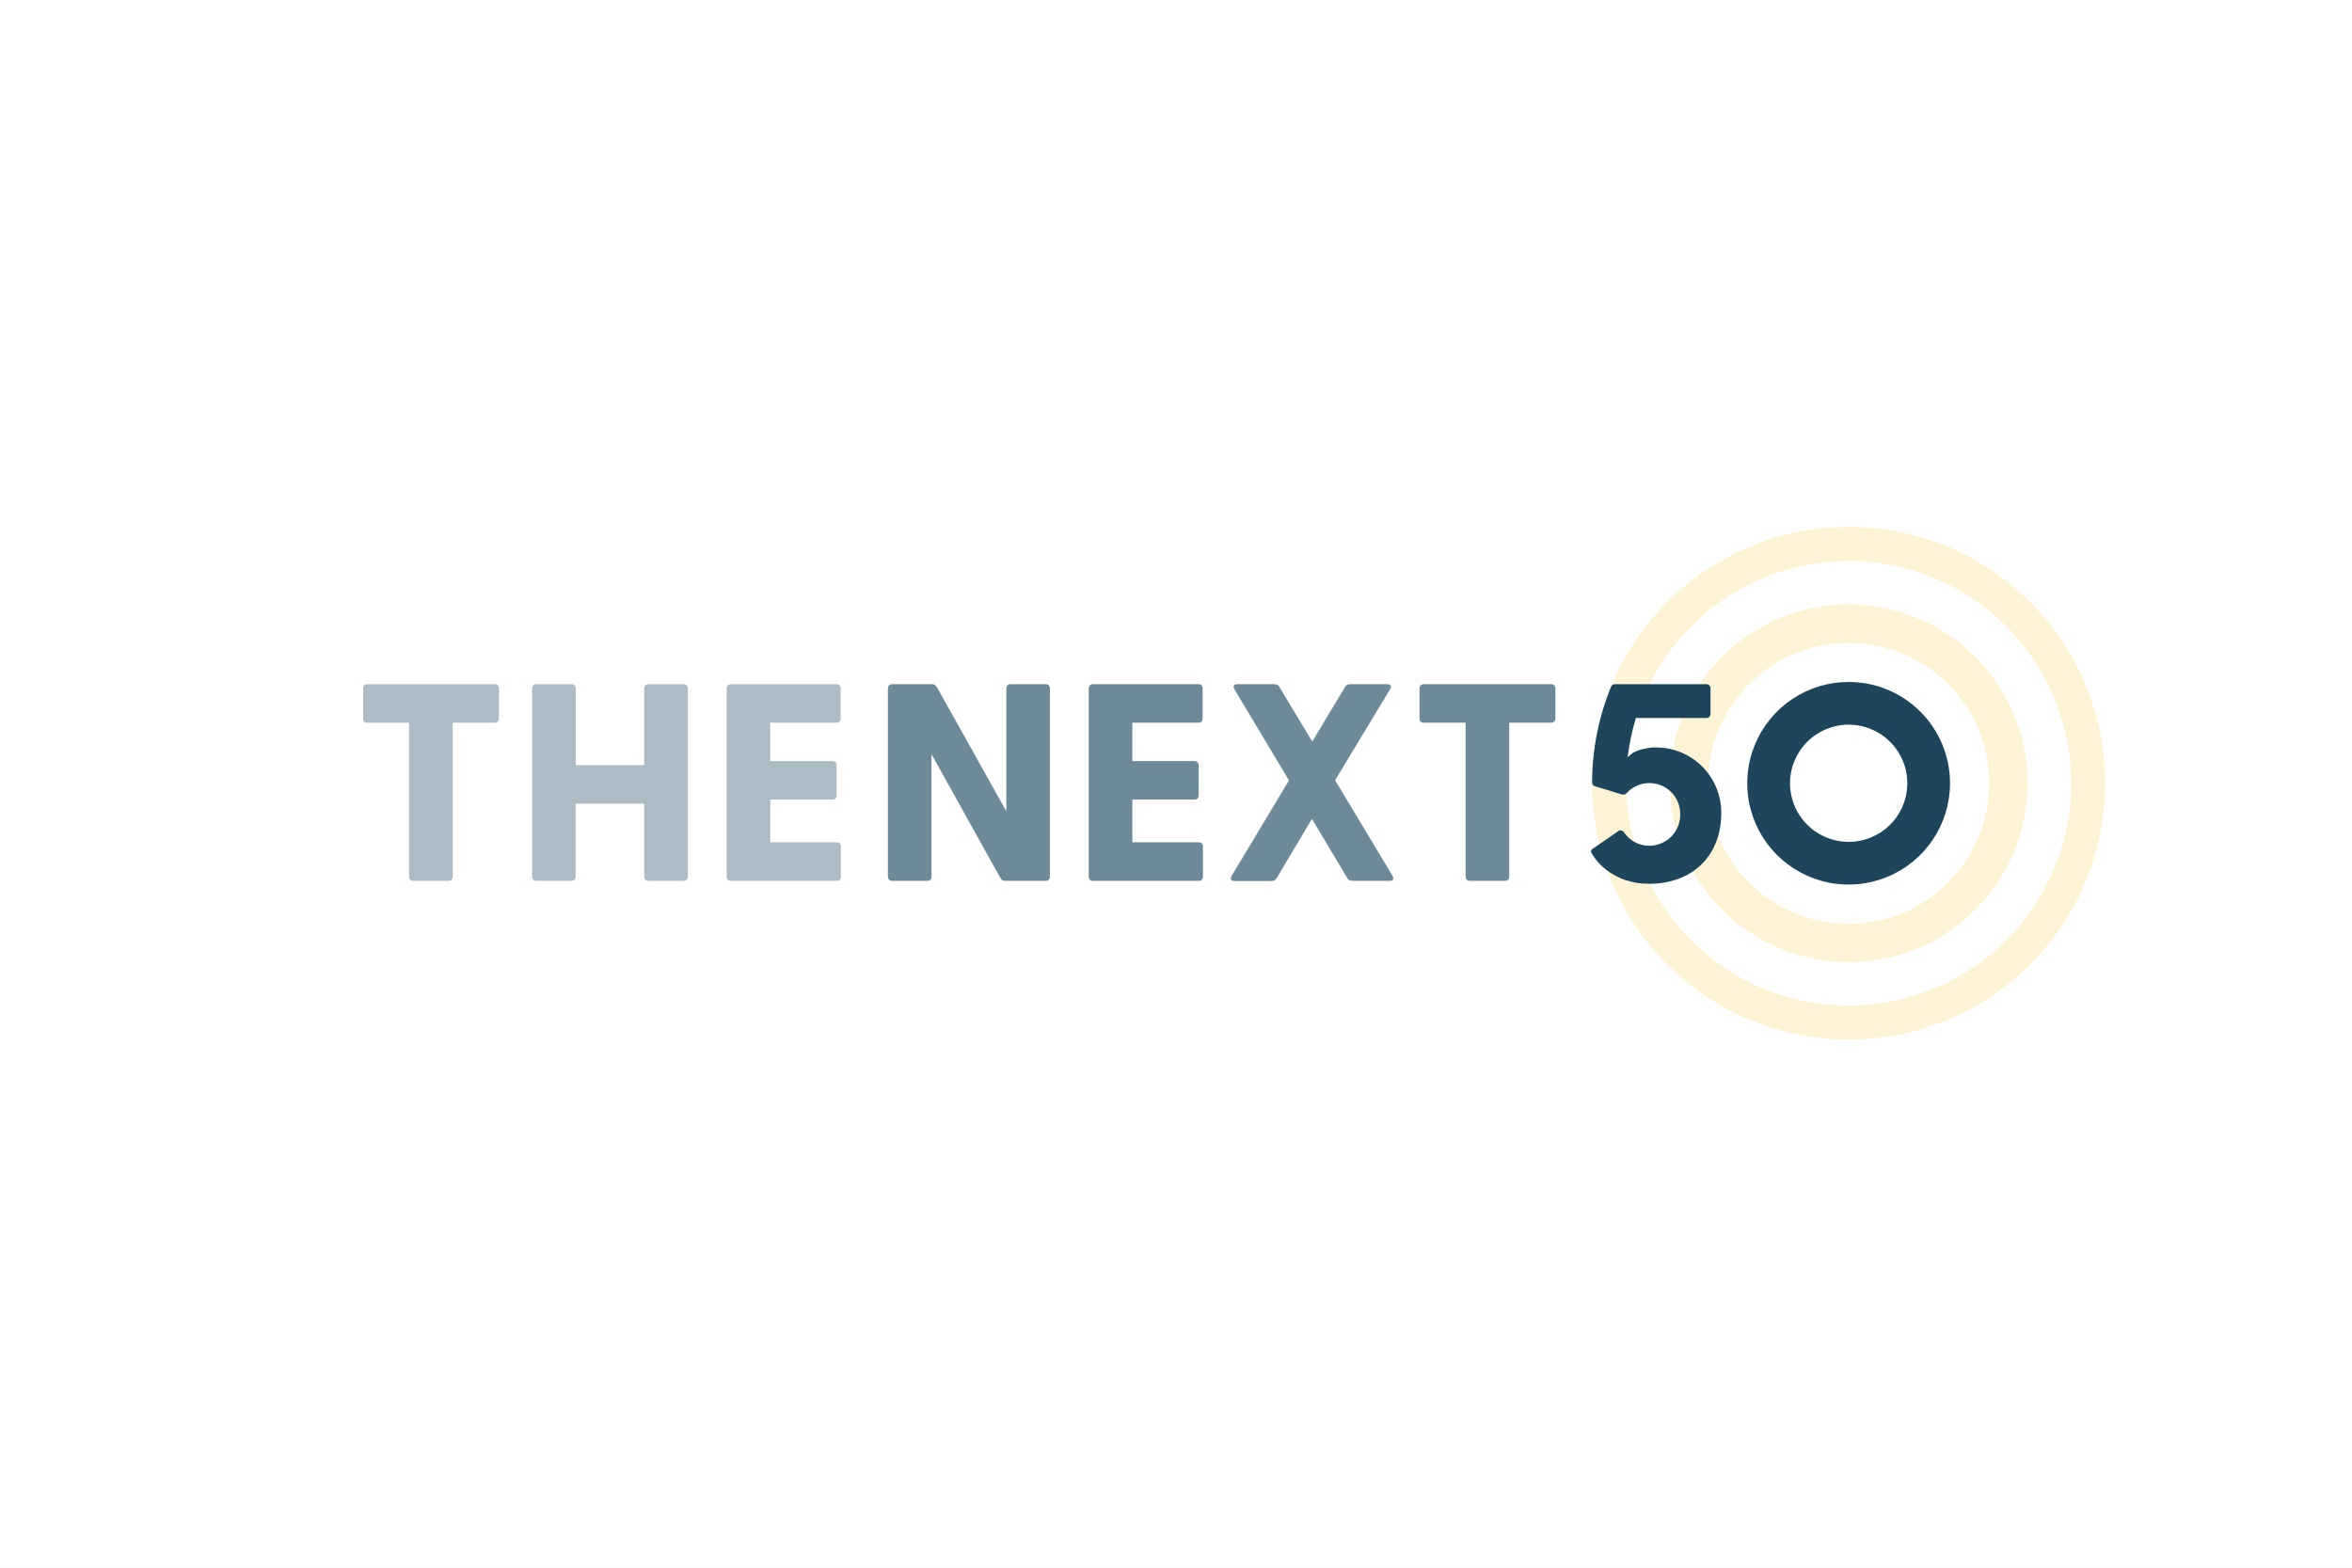
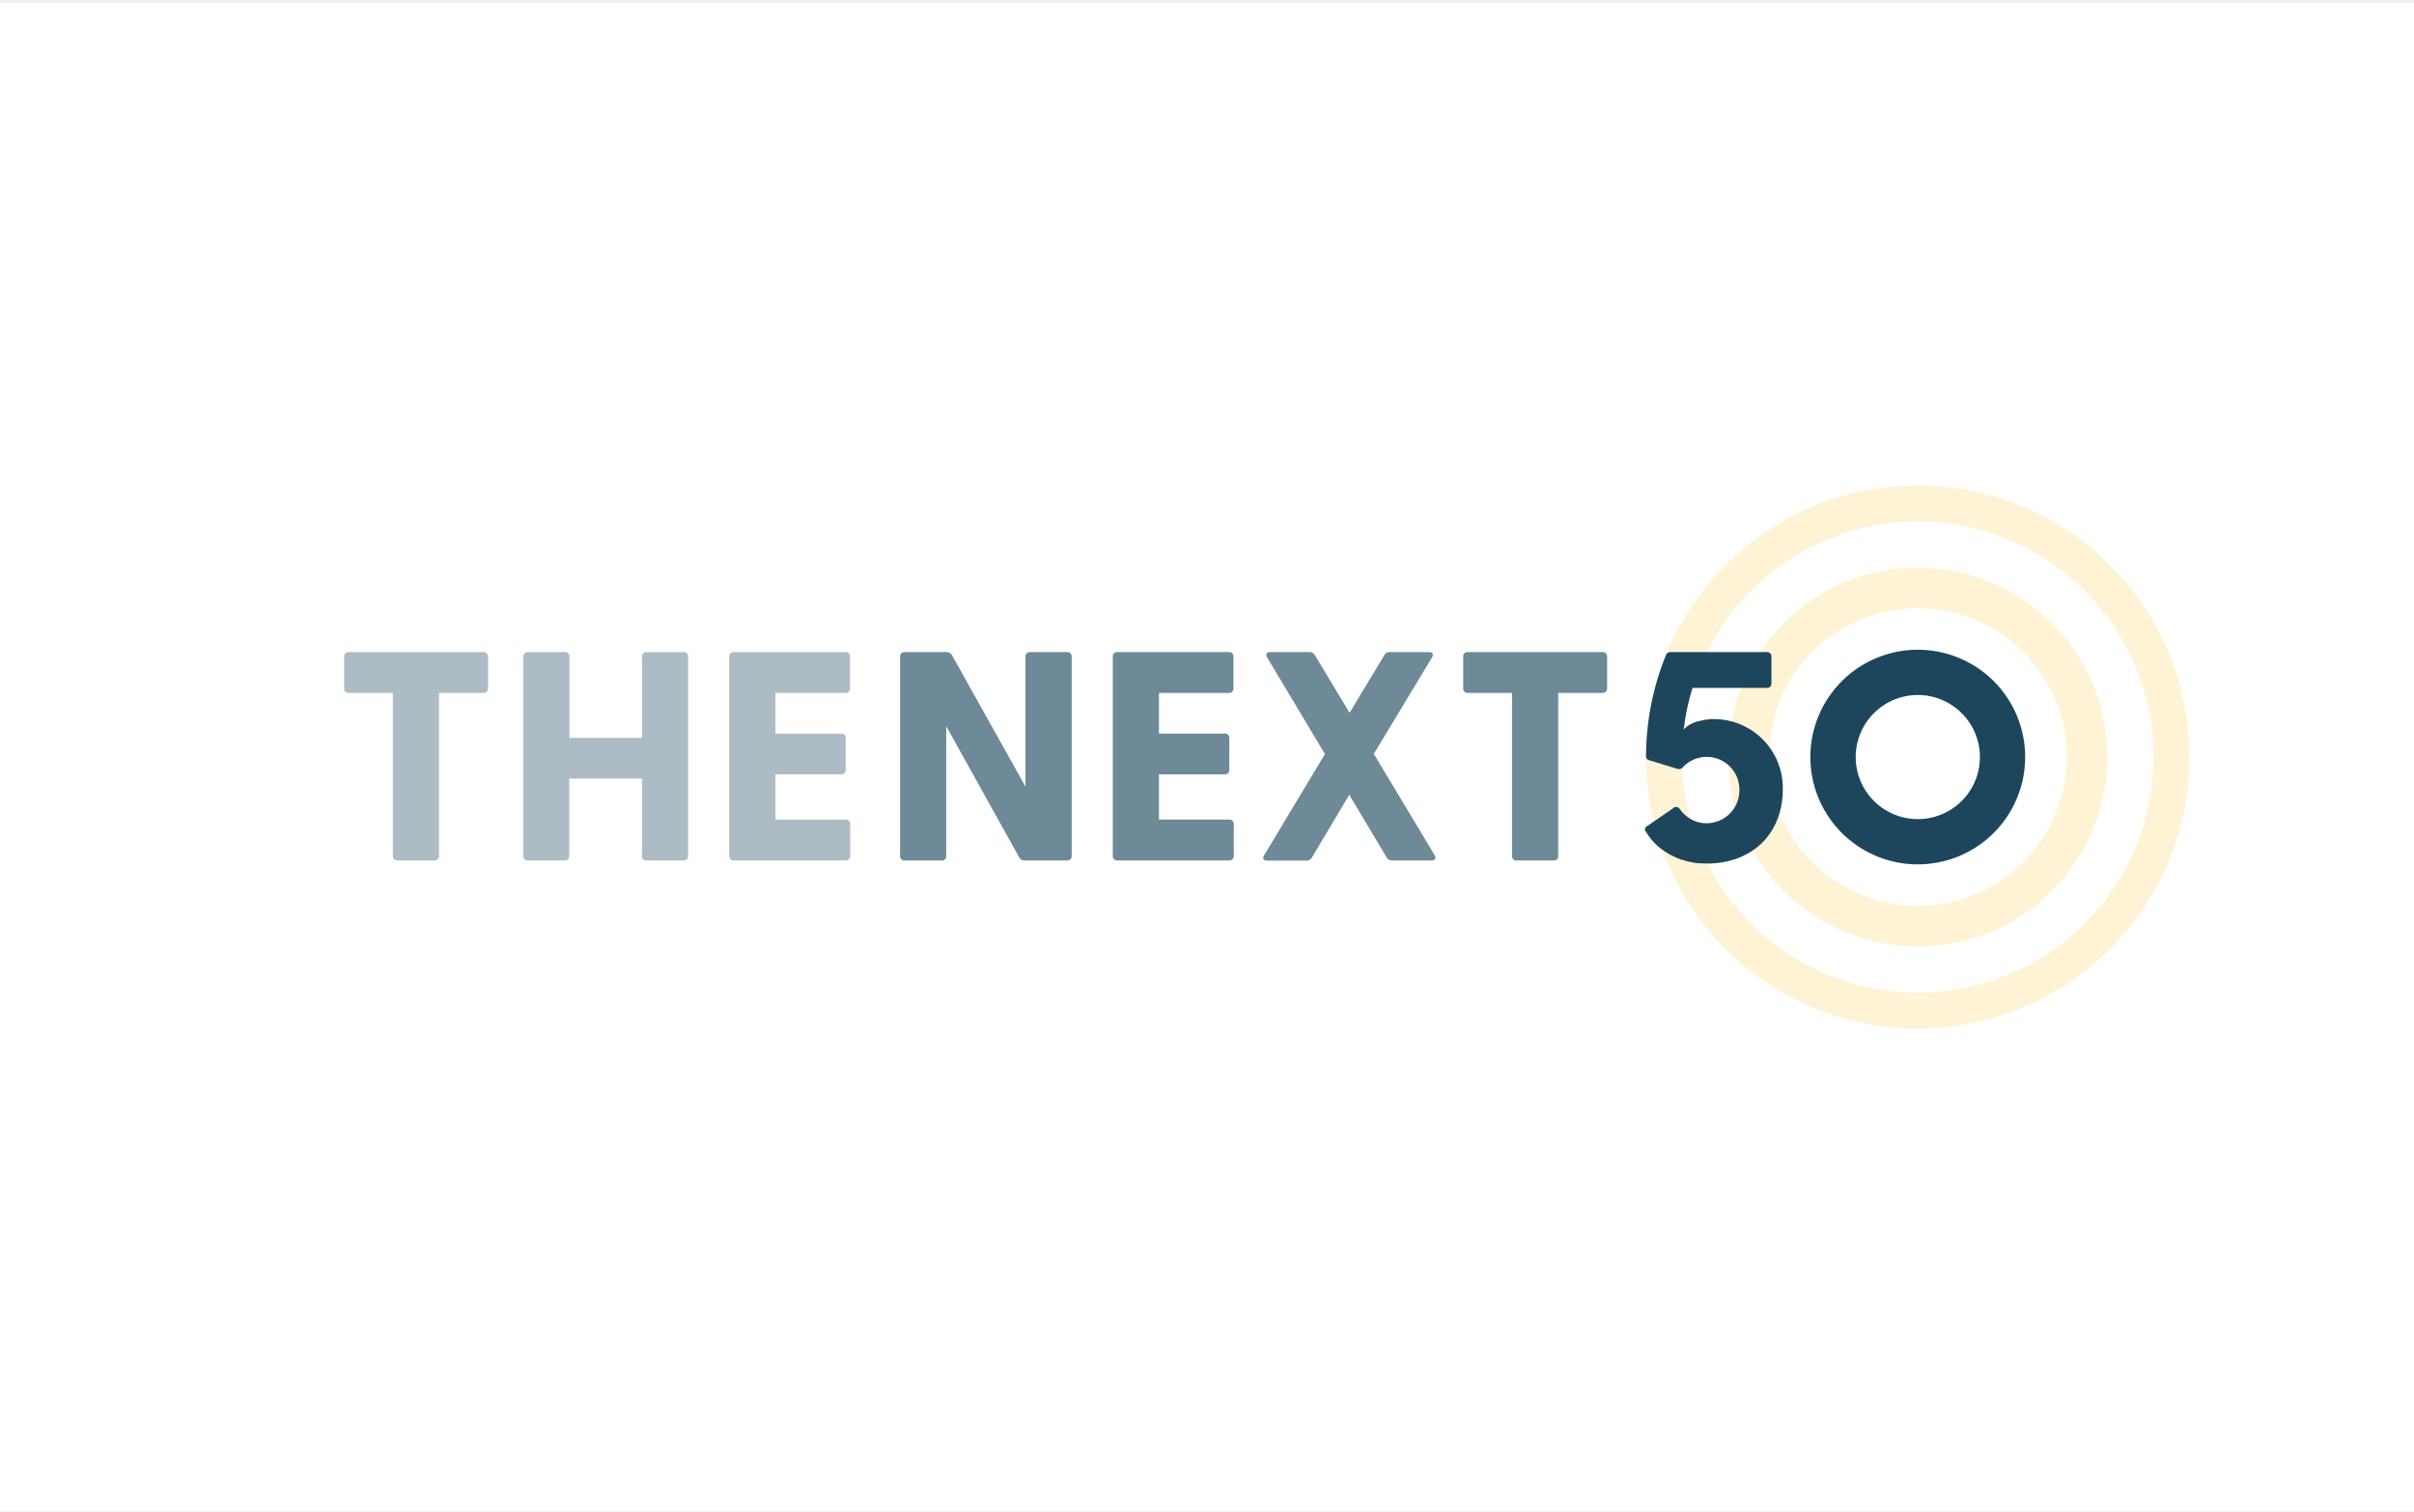
- <svg xmlns="http://www.w3.org/2000/svg" fill="none" height="1080" viewBox="0 0 1620 1080" width="1620">
+ <svg xmlns="http://www.w3.org/2000/svg" fill="none" height="501" viewBox="0 0 800 501" width="800">
  <clipPath id="a">
-     <path d="m250 363h1200v353.165h-1200z" />
+     <path d="m114 160.9h611.613v180h-611.613z" />
  </clipPath>
-   <path d="m0 0h1620v1080h-1620z" fill="#fff" />
+   <path d="m0 .9h800v500h-800z" fill="#fff" />
  <g clip-path="url(#a)">
    <g fill="#1d465c" opacity=".6">
-       <path d="m343.636 474.257v20.716c.023.387-.036.775-.173 1.138-.138.363-.351.693-.626.968-.275.274-.605.487-.968.625-.363.137-.752.196-1.139.173h-28.931v106.062c.024.388-.035.776-.173 1.139s-.351.692-.626.967c-.274.274-.604.488-.967.625-.364.138-.752.197-1.14.173h-24.216c-.388.024-.776-.035-1.139-.173-.364-.137-.693-.351-.968-.625-.275-.275-.488-.604-.626-.967s-.197-.751-.173-1.139v-106.062h-28.866c-.388.023-.776-.036-1.139-.173-.363-.138-.693-.351-.968-.625-.275-.275-.488-.605-.626-.968-.137-.363-.196-.751-.173-1.138v-20.716c-.023-.387.036-.775.173-1.138.138-.363.351-.693.626-.967.275-.275.605-.488.968-.626.363-.137.751-.196 1.139-.173h87.76c.393-.033.789.019 1.16.152s.709.345.991.621c.282.275.501.608.642.976.142.368.202.762.178 1.155z" opacity=".6" />
-       <path d="m473.757 474.257v129.682c.024.388-.035.776-.173 1.139-.137.363-.351.692-.625.967-.275.274-.605.488-.968.625-.363.138-.752.197-1.14.173h-24.216c-.388.024-.776-.035-1.139-.173-.364-.137-.693-.351-.968-.625-.275-.275-.488-.604-.626-.967-.137-.363-.196-.751-.173-1.139v-50.304h-47.27v50.304c.023.388-.036.776-.173 1.139-.138.363-.351.692-.626.967-.275.274-.605.488-.968.625-.363.138-.751.197-1.139.173h-24.087c-.388.024-.776-.035-1.14-.173-.363-.137-.693-.351-.967-.625-.275-.275-.488-.604-.626-.967s-.197-.751-.173-1.139v-129.682c-.024-.387.035-.775.173-1.138s.351-.693.626-.967c.274-.275.604-.488.967-.626.364-.137.752-.196 1.14-.173h24.216c.388-.023.776.036 1.139.173.364.138.694.351.968.626.275.274.488.604.626.967s.197.751.173 1.138v52.854h47.141v-52.854c-.023-.387.036-.775.173-1.138.138-.363.351-.693.626-.967.275-.275.604-.488.968-.626.363-.137.751-.196 1.139-.173h24.216c.388-.023.777.036 1.14.173.363.138.693.351.968.626.274.274.488.604.625.967.138.363.197.751.173 1.138z" opacity=".6" />
-       <path d="m579.148 583.224v20.715c.024.388-.035.776-.173 1.139s-.351.692-.626.967c-.275.274-.604.488-.968.625-.363.138-.751.197-1.139.173h-72.843c-.387.024-.776-.035-1.139-.173-.363-.137-.693-.351-.968-.625-.275-.275-.488-.604-.626-.967-.137-.363-.196-.751-.173-1.139v-129.682c-.023-.387.036-.775.173-1.138.138-.363.351-.693.626-.967.275-.275.605-.488.968-.626.363-.137.752-.196 1.139-.173h72.714c.388-.023.776.036 1.139.173.363.138.693.351.968.626.275.274.488.604.626.967.137.363.196.751.173 1.138v20.716c.023.387-.036.775-.173 1.138-.138.363-.351.693-.626.968-.275.274-.605.487-.968.625-.363.137-.751.196-1.139.173h-45.591v26.459h42.814c.388-.024.776.035 1.139.173.364.138.694.351.968.625.275.275.488.604.626.967s.197.752.173 1.139v20.683c.023.389-.036.779-.173 1.143-.138.365-.35.696-.625.973-.274.277-.603.493-.966.635-.364.141-.753.204-1.142.186h-42.814v29.395h45.591c.404-.045.812.001 1.197.134.384.132.734.348 1.024.632s.514.629.655 1.01.195.788.159 1.193z" opacity=".6" />
+       <path d="m161.724 217.605v10.559c.012.197-.018.395-.088.58s-.179.353-.319.493-.308.248-.493.319c-.185.07-.383.1-.581.088h-14.745v54.057c.012.198-.018.396-.088.581-.071.185-.179.353-.319.493-.14.139-.309.248-.494.318s-.383.1-.58.088h-12.343c-.197.012-.395-.018-.581-.088-.185-.07-.353-.179-.493-.318-.14-.14-.249-.308-.319-.493s-.1-.383-.088-.581v-54.057h-14.712c-.198.012-.396-.018-.581-.088-.185-.071-.353-.179-.493-.319s-.249-.308-.319-.493-.1-.383-.088-.58v-10.559c-.012-.197.018-.395.088-.58s.179-.353.319-.493.308-.248.493-.319c.185-.07.383-.1.581-.088h44.729c.2-.017.402.01.591.078s.361.175.505.316c.144.14.256.31.328.498.072.187.103.388.09.588z" opacity=".6" />
+       <path d="m228.044 217.605v66.096c.012.198-.018.396-.088.581s-.179.353-.319.493c-.14.139-.308.248-.493.318s-.383.1-.581.088h-12.343c-.197.012-.395-.018-.58-.088s-.354-.179-.494-.318c-.14-.14-.248-.308-.318-.493-.071-.185-.101-.383-.089-.581v-25.639h-24.092v25.639c.012.198-.018.396-.089.581-.07.185-.178.353-.318.493-.14.139-.309.248-.494.318s-.383.1-.58.088h-12.277c-.198.012-.396-.018-.581-.088s-.353-.179-.493-.318c-.14-.14-.249-.308-.319-.493s-.1-.383-.088-.581v-66.096c-.012-.197.018-.395.088-.58s.179-.353.319-.493.308-.248.493-.319c.185-.07.383-.1.581-.088h12.342c.198-.012.396.018.581.088.185.071.353.179.493.319s.249.308.319.493c.071.185.101.383.089.58v26.939h24.026v-26.939c-.012-.197.018-.395.089-.58.07-.185.178-.353.318-.493s.309-.248.494-.319c.185-.07.383-.1.58-.088h12.343c.198-.012.396.018.581.088.185.071.353.179.493.319s.249.308.319.493.1.383.088.58z" opacity=".6" />
+       <path d="m281.759 273.143v10.558c.012.198-.018.396-.088.581s-.179.353-.319.493c-.14.139-.308.248-.493.318s-.383.1-.581.088h-37.126c-.198.012-.396-.018-.581-.088s-.353-.179-.493-.318c-.14-.14-.249-.308-.319-.493s-.1-.383-.088-.581v-66.096c-.012-.197.018-.395.088-.58s.179-.353.319-.493.308-.248.493-.319c.185-.07.383-.1.581-.088h37.06c.198-.012.396.018.581.088.185.071.353.179.493.319s.249.308.319.493.1.383.088.58v10.559c.012.197-.018.395-.088.58s-.179.353-.319.493-.308.248-.493.319c-.185.07-.383.1-.581.088h-23.237v13.485h21.822c.197-.012.395.018.581.089.185.07.353.178.493.318s.249.308.319.493.1.383.088.58v10.542c.012.198-.018.397-.088.583s-.179.355-.319.496c-.139.141-.307.251-.492.323s-.384.104-.582.095h-21.822v14.982h23.237c.206-.023.414.001.61.068.196.068.374.178.522.322.148.145.262.321.334.515s.099.402.081.608z" opacity=".6" />
    </g>
    <g fill="#1d465c" opacity=".8">
-       <path d="m723.155 474.257v129.682c.023.388-.036.776-.173 1.139-.138.363-.351.692-.626.967s-.604.488-.968.625c-.363.138-.751.197-1.139.173h-27.51c-.717.082-1.442-.049-2.084-.376-.643-.327-1.176-.836-1.532-1.463l-47.529-85.444v84.379c.024.388-.035.776-.173 1.139s-.351.692-.625.967c-.275.275-.605.488-.968.625-.364.138-.752.197-1.14.173h-24.216c-.388.024-.776-.035-1.139-.173-.364-.137-.693-.35-.968-.625s-.488-.604-.626-.967c-.137-.363-.196-.751-.173-1.139v-129.682c-.023-.387.036-.775.173-1.138.138-.363.351-.693.626-.967.275-.275.604-.488.968-.626.363-.137.751-.196 1.139-.173h27.316c.706-.046 1.41.112 2.029.455.618.344 1.125.858 1.458 1.481l47.852 85.573v-84.605c-.024-.387.035-.775.173-1.138s.351-.693.625-.967c.275-.275.605-.488.968-.626.364-.137.752-.196 1.14-.173h24.216c.388-.023.776.036 1.139.173.364.138.693.351.968.626.275.274.488.604.626.967.137.363.196.751.173 1.138z" opacity=".8" />
-       <path d="m828.544 583.224v20.715c.024.388-.035.776-.173 1.139s-.351.692-.626.967c-.275.274-.604.488-.968.625-.363.138-.751.197-1.139.173h-72.843c-.387.024-.776-.035-1.139-.173-.363-.137-.693-.351-.968-.625-.275-.275-.488-.604-.626-.967-.137-.363-.196-.751-.173-1.139v-129.682c-.023-.387.036-.775.173-1.138.138-.363.351-.693.626-.967.275-.275.605-.488.968-.626.363-.137.752-.196 1.139-.173h72.649c.388-.023.776.036 1.14.173.363.138.693.351.967.626.275.274.488.604.626.967s.197.751.173 1.138v20.716c.024.387-.035.775-.173 1.138s-.351.693-.626.968c-.274.274-.604.487-.967.625-.364.137-.752.196-1.14.173h-45.526v26.459h42.814c.388-.024.776.035 1.139.173.364.138.694.351.968.625.275.275.488.604.626.967s.197.752.173 1.139v20.683c.023.389-.036.779-.173 1.143-.138.365-.35.696-.625.973-.274.277-.603.493-.966.635-.364.141-.753.204-1.142.186h-42.814v29.395h45.72c.394-.025.788.036 1.156.177.368.142.701.361.977.642.276.282.488.62.621.991s.185.766.152 1.159z" opacity=".8" />
-       <path d="m957.118 606.843h-25.508c-.707.069-1.418-.069-2.048-.395s-1.152-.828-1.504-1.444l-24.41-40.85-24.346 40.85c-.333.624-.839 1.138-1.458 1.481-.618.343-1.323.501-2.029.455h-25.572c-2.325 0-3.229-1.355-1.937-3.485l39.521-65.825-37.584-62.792c-1.163-2.13-.388-3.485 1.937-3.485h25.573c.706-.046 1.41.112 2.028.455.619.344 1.125.858 1.459 1.481l22.602 37.559 22.602-37.559c.333-.623.84-1.137 1.458-1.481.618-.343 1.323-.501 2.029-.455h25.572c2.325 0 3.229 1.355 1.937 3.485l-37.842 62.695 39.521 65.825c1.227 2.13.388 3.485-2.001 3.485z" opacity=".8" />
-       <path d="m1071.29 474.257v20.716c.02.387-.04.775-.17 1.138-.14.363-.35.693-.63.968-.27.274-.6.487-.97.625-.36.137-.75.196-1.14.173h-28.86v106.062c.02.388-.04.776-.18 1.139-.13.363-.35.692-.62.967-.28.274-.61.488-.97.625-.36.138-.75.197-1.14.173h-24.21c-.39.024-.78-.035-1.14-.173-.37-.137-.7-.351-.97-.625-.28-.275-.49-.604-.63-.967-.13-.363-.19-.751-.17-1.139v-106.062h-28.866c-.388.023-.776-.036-1.139-.173-.364-.138-.694-.351-.968-.625-.275-.275-.488-.605-.626-.968s-.197-.751-.173-1.138v-20.716c-.024-.387.035-.775.173-1.138s.351-.693.626-.967c.274-.275.604-.488.968-.626.363-.137.751-.196 1.139-.173h87.756c.39-.023.78.036 1.14.173.37.138.7.351.97.626.28.274.49.604.63.967.13.363.19.751.17 1.138z" opacity=".8" />
+       <path d="m355.156 217.605v66.096c.012.198-.018.396-.088.581s-.179.353-.319.493c-.14.139-.308.248-.493.318s-.383.1-.581.088h-14.021c-.365.042-.735-.025-1.063-.192-.327-.166-.599-.425-.78-.745l-24.224-43.549v43.006c.012.198-.018.396-.089.581-.07.185-.179.353-.319.493-.14.139-.308.248-.493.318s-.383.1-.581.088h-12.342c-.198.012-.396-.018-.581-.088s-.353-.179-.493-.318c-.14-.14-.249-.308-.319-.493s-.1-.383-.088-.581v-66.096c-.012-.197.018-.395.088-.58s.179-.353.319-.493.308-.248.493-.319c.185-.07.383-.1.581-.088h13.922c.36-.023.719.057 1.034.232.316.175.574.437.744.755l24.388 43.614v-43.121c-.012-.197.019-.395.089-.58s.179-.353.319-.493.308-.248.493-.319c.185-.07.383-.1.581-.088h12.342c.198-.012.396.018.581.088.185.071.353.179.493.319s.249.308.319.493.1.383.088.58z" opacity=".8" />
+       <path d="m408.871 273.143v10.558c.012.198-.018.396-.088.581s-.179.353-.319.493c-.14.139-.308.248-.493.318s-.383.1-.581.088h-37.126c-.198.012-.396-.018-.581-.088s-.353-.179-.493-.318c-.14-.14-.249-.308-.319-.493s-.1-.383-.088-.581v-66.096c-.012-.197.018-.395.088-.58s.179-.353.319-.493.308-.248.493-.319c.185-.07.383-.1.581-.088h37.028c.197-.012.395.018.58.088.185.071.353.179.493.319s.249.308.319.493c.071.185.101.383.089.58v10.559c.012.197-.018.395-.089.58-.07.185-.179.353-.319.493s-.308.248-.493.319c-.185.07-.383.1-.58.088h-23.204v13.485h21.821c.198-.012.396.018.581.089.185.07.353.178.493.318s.249.308.319.493.1.383.088.58v10.542c.012.198-.018.397-.088.583s-.179.355-.318.496c-.14.141-.308.251-.493.323s-.383.104-.582.095h-21.821v14.982h23.302c.201-.013.402.018.589.09.188.072.358.184.498.328.141.143.249.315.317.504s.094.391.077.591z" opacity=".8" />
+       <path d="m474.402 285.181h-13.001c-.36.035-.722-.035-1.043-.201-.322-.166-.588-.422-.767-.736l-12.441-20.82-12.409 20.82c-.17.318-.428.58-.743.755s-.674.255-1.034.232h-13.034c-1.185 0-1.645-.691-.987-1.776l20.143-33.55-19.156-32.004c-.592-1.085-.197-1.776.988-1.776h13.033c.36-.023.719.057 1.034.232.316.175.574.437.744.755l11.519 19.143 11.52-19.143c.17-.318.428-.58.743-.755.316-.175.675-.255 1.034-.232h13.034c1.185 0 1.646.691.988 1.776l-19.288 31.955 20.143 33.549c.626 1.086.198 1.776-1.02 1.776z" opacity=".8" />
+       <path d="m532.593 217.605v10.559c.012.197-.018.395-.088.58s-.179.353-.319.493-.308.248-.493.319c-.186.07-.383.1-.581.088h-14.712v54.057c.012.198-.018.396-.089.581-.07.185-.179.353-.319.493-.14.139-.308.248-.493.318s-.383.1-.581.088h-12.342c-.198.012-.396-.018-.581-.088s-.353-.179-.493-.318c-.14-.14-.249-.308-.319-.493s-.1-.383-.088-.581v-54.057h-14.712c-.198.012-.396-.018-.581-.088-.185-.071-.353-.179-.493-.319s-.249-.308-.319-.493-.101-.383-.088-.58v-10.559c-.013-.197.018-.395.088-.58s.179-.353.319-.493.308-.248.493-.319c.185-.07.383-.1.581-.088h44.729c.198-.012.395.018.581.088.185.071.353.179.493.319s.249.308.319.493.1.383.088.58z" opacity=".8" />
    </g>
-     <path d="m1273.28 386.426c30.32-.006 59.96 8.972 85.17 25.799 25.21 16.826 44.86 40.746 56.46 68.735 11.61 27.988 14.65 58.786 8.74 88.501s-20.51 57.01-41.94 78.435c-21.44 21.425-48.75 36.017-78.48 41.929-29.73 5.913-60.55 2.882-88.56-8.711-28.01-11.592-51.95-31.224-68.79-56.414-16.85-25.19-25.84-54.806-25.84-85.102.05-40.605 16.2-79.535 44.93-108.25 28.73-28.716 67.68-44.871 108.31-44.922zm0-23.426c-34.95 0-69.11 10.357-98.17 29.762s-51.71 46.986-65.09 79.255c-13.37 32.269-16.87 67.777-10.06 102.034 6.82 34.257 23.65 65.724 48.37 90.421 24.71 24.698 56.2 41.517 90.48 48.332 34.28 6.814 69.81 3.316 102.1-10.05s59.89-36.001 79.31-65.043c19.41-29.041 29.78-63.185 29.78-98.113 0-23.192-4.56-46.158-13.44-67.586s-21.9-40.897-38.31-57.297c-16.41-16.399-35.89-29.407-57.34-38.281-21.44-8.873-44.42-13.438-67.63-13.434z" fill="#fecf59" opacity=".25" />
-     <path d="m1273.28 442.829c19.16 0 37.89 5.677 53.82 16.314s28.34 25.755 35.68 43.443c7.33 17.688 9.25 37.152 5.51 55.93-3.74 18.777-12.97 36.026-26.51 49.564-13.55 13.538-30.81 22.757-49.6 26.492s-38.27 1.818-55.97-5.508c-17.69-7.327-32.82-19.734-43.47-35.653-10.64-15.919-16.32-34.635-16.32-53.78 0-25.674 10.2-50.296 28.37-68.449 18.17-18.154 42.8-28.353 68.49-28.353zm0-26.427c-24.38 0-48.21 7.226-68.49 20.762-20.27 13.537-36.07 32.778-45.4 55.289s-11.77 47.282-7.01 71.18c4.75 23.897 16.49 45.849 33.73 63.078 17.24 17.23 39.21 28.963 63.12 33.716 23.92 4.754 48.7 2.314 71.23-7.01 22.53-9.325 41.78-25.115 55.32-45.374 13.55-20.26 20.78-44.079 20.78-68.445.01-16.179-3.18-32.201-9.37-47.15-6.2-14.949-15.28-28.531-26.73-39.972-11.44-11.441-25.04-20.515-40-26.705-14.95-6.189-30.99-9.373-47.18-9.369z" fill="#fecf59" opacity=".25" />
+     <path d="m635.545 172.84c15.451-.004 30.557 4.572 43.406 13.149 12.849 8.576 22.864 20.767 28.779 35.032 5.916 14.265 7.465 29.963 4.452 45.108-3.012 15.144-10.451 29.056-21.375 39.976-10.925 10.92-24.845 18.357-39.999 21.37-15.154 3.014-30.862 1.469-45.138-4.439-14.275-5.909-26.477-15.915-35.062-28.754-8.584-12.838-13.166-27.933-13.166-43.374.021-20.695 8.257-40.537 22.899-55.173 14.642-14.635 34.495-22.869 55.204-22.895zm0-11.94c-17.814 0-35.227 5.279-50.039 15.169-14.811 9.89-26.355 23.948-33.172 40.395-6.817 16.446-8.601 34.544-5.126 52.004s12.054 33.498 24.65 46.086c12.596 12.587 28.644 21.16 46.116 24.633 17.471 3.473 35.581 1.69 52.038-5.122 16.458-6.813 30.525-18.349 40.422-33.151 9.896-14.802 15.179-32.204 15.179-50.006.002-11.82-2.326-23.526-6.852-34.447-4.525-10.921-11.16-20.845-19.524-29.203-8.364-8.359-18.294-14.988-29.222-19.511s-22.641-6.849-34.47-6.847z" fill="#fecf59" opacity=".25" />
+     <path d="m635.545 201.587c9.764 0 19.309 2.894 27.428 8.315s14.447 13.127 18.184 22.142c3.736 9.015 4.714 18.935 2.809 28.506-1.905 9.57-6.607 18.362-13.512 25.262-6.904 6.9-15.701 11.599-25.278 13.502-9.577 1.904-19.503.927-28.525-2.807-9.021-3.735-16.731-10.058-22.156-18.172-5.425-8.113-8.32-17.652-8.32-27.41 0-13.086 5.201-25.635 14.46-34.887 9.258-9.253 21.816-14.451 34.91-14.451zm0-13.469c-12.427 0-24.575 3.682-34.908 10.582-10.332 6.899-18.386 16.706-23.141 28.179-4.756 11.474-6 24.099-3.576 36.279 2.425 12.18 8.409 23.368 17.196 32.15 8.787 8.781 19.983 14.761 32.171 17.184s24.821 1.179 36.302-3.573c11.481-4.753 21.294-12.801 28.198-23.126 6.904-10.326 10.589-22.466 10.589-34.885.002-8.246-1.621-16.412-4.778-24.031s-7.785-14.542-13.62-20.373-12.762-10.456-20.386-13.611-15.796-4.777-24.047-4.775z" fill="#fecf59" opacity=".25" />
    <g fill="#1d465c">
-       <path d="m1140.71 514.914h-2.33c-2.38.244-4.74.653-7.07 1.226l-.71.194h-.22l-1.17.355c-3.12.893-5.93 2.623-8.13 5.001 1.08-9.167 2.99-18.217 5.71-27.04h48.43c.39.023.78-.036 1.15-.173.36-.137.69-.35.97-.624s.5-.603.64-.966.2-.752.18-1.141v-17.489c.02-.389-.04-.777-.18-1.14s-.36-.693-.64-.967-.61-.486-.97-.623c-.37-.138-.76-.197-1.15-.174h-62.8c-.64-.04-1.28.138-1.81.508-.52.369-.91.907-1.09 1.525-8.53 21.025-12.91 43.495-12.92 66.18.09.498.33.958.68 1.325s.8.624 1.29.74l18.21 5.582c.68.28 1.43.321 2.14.115.7-.205 1.32-.644 1.74-1.244 2.91-3.069 6.68-5.196 10.82-6.109 4.14-.912 8.45-.567 12.39.991 3.94 1.557 7.33 4.256 9.72 7.75 2.39 3.493 3.69 7.622 3.71 11.856.1 2.843-.38 5.676-1.39 8.333-1.02 2.657-2.55 5.085-4.52 7.14-1.97 2.056-4.32 3.699-6.94 4.832-2.61 1.133-5.42 1.733-8.26 1.766-3.8.064-7.55-.931-10.82-2.872-2.06-1.249-3.92-2.817-5.49-4.646-.51-.646-1.03-1.291-1.52-1.969-.24-.329-.55-.599-.91-.792-.36-.192-.76-.302-1.17-.321-.41-.018-.82.055-1.19.214-.38.159-.72.4-.99.706l-5.84 4.033-6.65 4.582-4.36 3.001c-.33.131-.62.339-.85.607-.22.268-.38.588-.46.931s-.07.7.02 1.039c.1.34.27.651.51.908 2.69 4.598 6.31 8.587 10.63 11.713 1.3.974 2.65 1.868 4.06 2.678l1.62.871.35.194c2.14 1.128 4.35 2.099 6.62 2.904h.52c.94.322 1.94.613 2.94.903l1.1.258 2.58.549 1.29.226 2.71.323h1.23c1.32 0 2.68.161 4.07.161h.58c28.35-.258 48.79-18.78 48.79-48.595.06-5.929-1.04-11.812-3.27-17.31-2.22-5.497-5.51-10.499-9.69-14.716-4.17-4.216-9.13-7.564-14.61-9.849-5.47-2.284-11.35-3.46-17.28-3.46z" />
-       <path d="m1273.29 499.232c7.99-.006 15.8 2.356 22.45 6.787 6.64 4.432 11.82 10.734 14.89 18.11 3.06 7.375 3.86 15.492 2.31 23.325-1.56 7.832-5.4 15.028-11.05 20.676-5.65 5.649-12.84 9.497-20.68 11.057s-15.96.762-23.34-2.292c-7.39-3.054-13.7-8.228-18.14-14.867s-6.81-14.444-6.81-22.43c.01-10.697 4.27-20.955 11.83-28.522 7.57-7.567 17.83-11.827 28.54-11.844zm0-29.428c-13.82 0-27.32 4.094-38.81 11.763-11.48 7.669-20.43 18.569-25.72 31.322-5.28 12.754-6.67 26.787-3.97 40.326 2.69 13.538 9.34 25.974 19.11 35.735s22.21 16.408 35.76 19.101 27.59 1.311 40.35-3.971c12.76-5.283 23.67-14.229 31.35-25.706 7.67-11.478 11.77-24.972 11.77-38.776 0-9.166-1.8-18.244-5.31-26.714-3.51-8.469-8.65-16.165-15.14-22.647s-14.19-11.622-22.66-15.128c-8.48-3.506-17.56-5.309-26.73-5.305z" />
+       <path d="m567.973 238.327h-1.184c-1.215.124-2.419.333-3.604.625l-.363.099h-.115l-.592.181c-1.59.455-3.024 1.336-4.147 2.549.553-4.672 1.528-9.285 2.913-13.782h24.685c.198.012.397-.018.582-.088.186-.07.356-.179.497-.318.141-.14.251-.308.323-.493s.105-.383.095-.581v-8.914c.01-.198-.023-.396-.095-.581s-.182-.353-.323-.493c-.141-.139-.311-.247-.497-.317-.185-.07-.384-.101-.582-.089h-32.009c-.328-.021-.653.071-.922.259s-.466.462-.559.777c-4.344 10.716-6.579 22.169-6.582 33.731.047.254.167.488.345.675s.407.318.658.377l9.282 2.845c.346.143.73.164 1.088.059.359-.105.672-.328.887-.634 1.487-1.565 3.409-2.649 5.517-3.114 2.109-.464 4.308-.289 6.316.505s3.733 2.169 4.952 3.95c1.22 1.781 1.879 3.885 1.893 6.043.048 1.449-.193 2.893-.711 4.247-.517 1.354-1.3 2.592-2.303 3.639-1.002 1.048-2.204 1.885-3.535 2.463-1.33.577-2.763.883-4.214.9-1.937.032-3.846-.474-5.513-1.464-1.051-.636-1.996-1.436-2.797-2.368-.263-.329-.527-.658-.774-1.003-.123-.168-.283-.306-.467-.404s-.387-.154-.595-.163c-.208-.01-.416.027-.608.109-.192.081-.364.203-.502.359l-2.979 2.056-3.39 2.335-2.221 1.53c-.167.066-.315.173-.431.309-.116.137-.197.3-.236.475s-.034.357.013.529c.047.173.136.332.259.463 1.371 2.344 3.214 4.377 5.414 5.97.663.496 1.355.952 2.074 1.365l.822.444.181.098c1.087.576 2.215 1.07 3.374 1.481h.263c.478.164.988.312 1.498.46l.559.132 1.317.279.658.115 1.383.165h.625c.675 0 1.366.082 2.073.082h.297c14.449-.132 24.866-9.571 24.866-24.767.035-3.022-.531-6.021-1.664-8.823s-2.811-5.351-4.937-7.5c-2.127-2.15-4.658-3.856-7.449-5.02-2.79-1.165-5.785-1.764-8.809-1.764z" />
+       <path d="m635.546 230.334c4.072-.003 8.054 1.201 11.442 3.46 3.388 2.258 6.029 5.471 7.59 9.23 1.56 3.759 1.97 7.896 1.178 11.888-.793 3.992-2.752 7.659-5.631 10.538-2.878 2.879-6.546 4.84-10.54 5.636-3.994.795-8.135.388-11.898-1.168-3.762-1.557-6.979-4.194-9.242-7.578-2.262-3.384-3.47-7.362-3.47-11.432.004-5.452 2.172-10.68 6.029-14.537 3.856-3.857 9.086-6.028 14.542-6.037zm0-14.998c-7.041 0-13.923 2.086-19.776 5.995-5.854 3.909-10.417 9.464-13.111 15.964s-3.399 13.653-2.025 20.553c1.373 6.9 4.763 13.239 9.741 18.214 4.979 4.975 11.321 8.363 18.226 9.735 6.905 1.373 14.062.668 20.567-2.024 6.504-2.692 12.063-7.252 15.975-13.102 3.911-5.85 5.999-12.727 5.999-19.763.002-4.672-.918-9.298-2.706-13.615s-4.41-8.239-7.715-11.543c-3.306-3.304-7.231-5.924-11.551-7.711s-8.949-2.705-13.624-2.703z" />
    </g>
  </g>
</svg>
